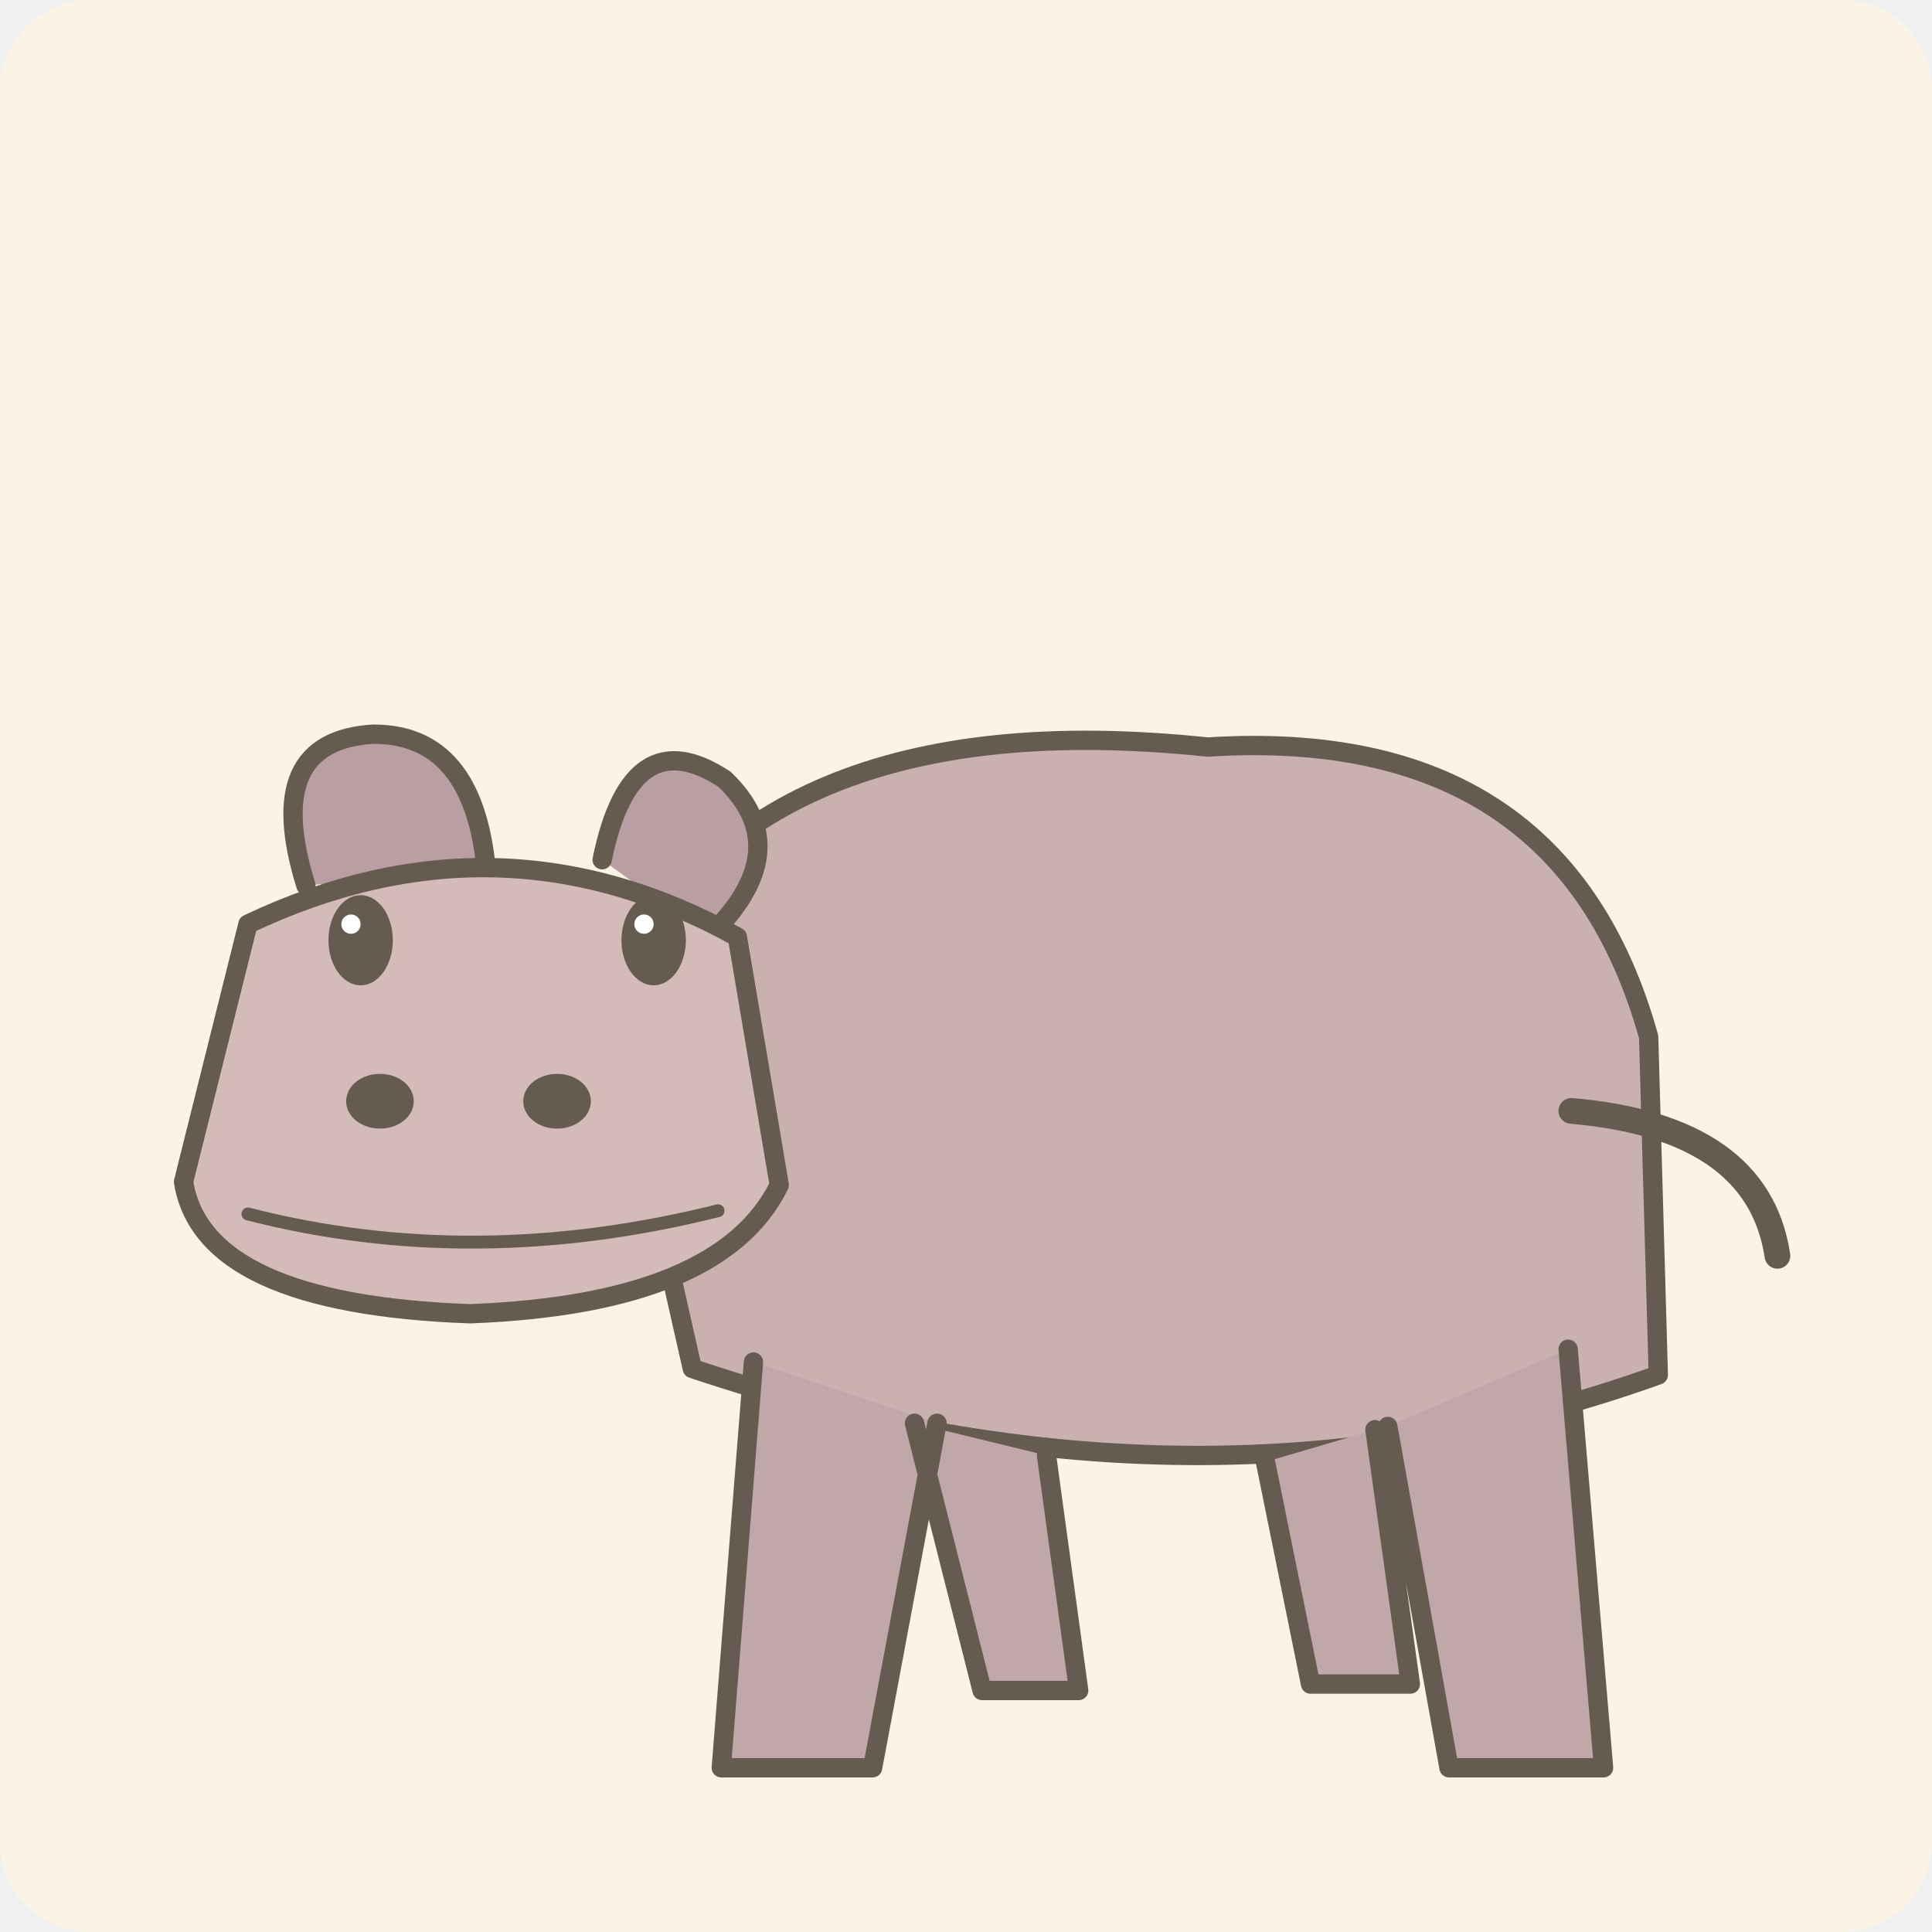
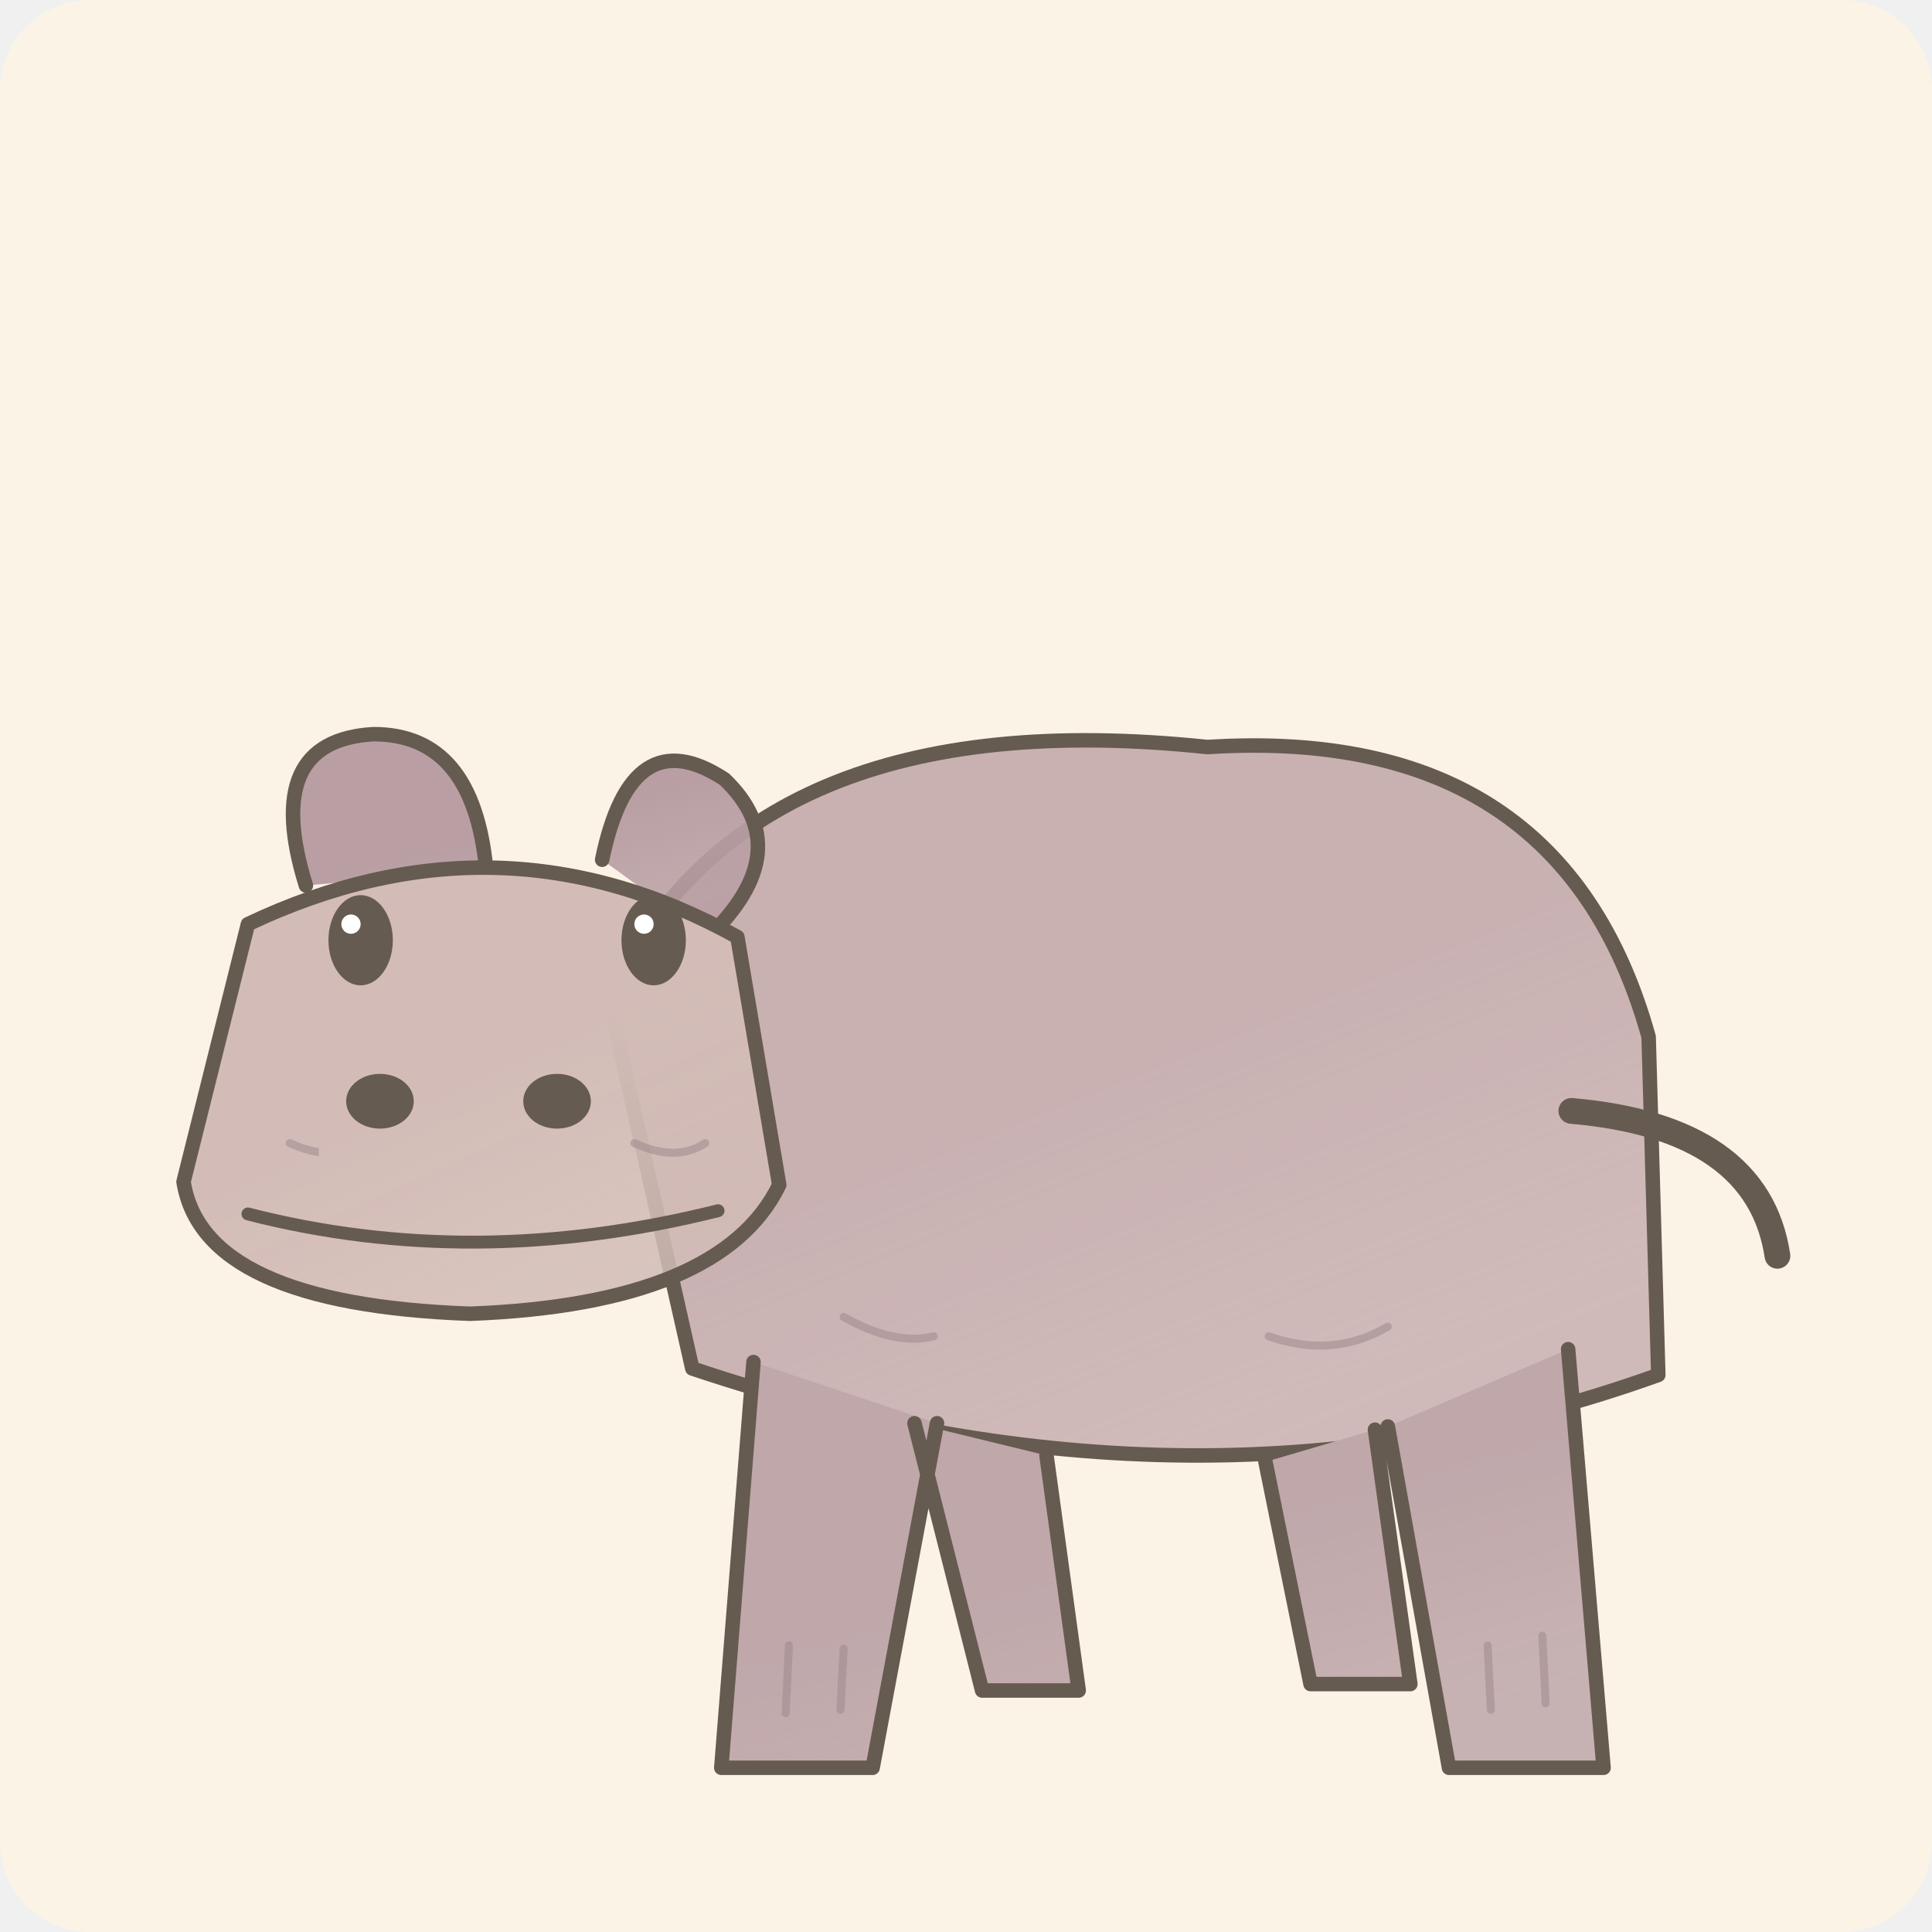
<svg xmlns="http://www.w3.org/2000/svg" viewBox="0 0 600 600" data-full-animal="hippo" data-illustration="complete">
  <rect width="600" height="600" rx="28" fill="#fbf4e6" />
-   <path d="M189 310Q232 217 375 232Q485 225 512 322L515 427Q373 478 215 425Z" fill="#c9b1b2" stroke="#665b50" stroke-width="6" stroke-linecap="round" stroke-linejoin="round" />
-   <path d="M234 423L224 549L271 549L291 442M431 443L450 549L498 549L487 419M284 442L305 525L335 525L325 452M393 454L407 523L438 523L427 444" fill="#bfa7aa" stroke="#665b50" stroke-width="6" stroke-linecap="round" stroke-linejoin="round" />
+   <defs>
+     <linearGradient id="coat-c9b1b2" x1="0" x2=".6" y1="0" y2="1">
+       <stop stop-color="#c9b1b2" />
+       <stop offset=".55" stop-color="#c9b1b2" />
+       <stop offset="1" stop-color="#c9b1b2" stop-opacity=".85" />
+     </linearGradient>
+     <linearGradient id="coat-bfa7aa" x1="0" x2=".6" y1="0" y2="1">
+       <stop stop-color="#bfa7aa" />
+       <stop offset=".55" stop-color="#bfa7aa" />
+       <stop offset="1" stop-color="#bfa7aa" stop-opacity=".85" />
+     </linearGradient>
+     <linearGradient id="coat-b99fa4" x1="0" x2=".6" y1="0" y2="1">
+       <stop stop-color="#b99fa4" />
+       <stop offset=".55" stop-color="#b99fa4" />
+       <stop offset="1" stop-color="#b99fa4" stop-opacity=".85" />
+     </linearGradient>
+     <linearGradient id="coat-d3bcb7" x1="0" x2=".6" y1="0" y2="1">
+       <stop stop-color="#d3bcb7" />
+       <stop offset=".55" stop-color="#d3bcb7" />
+       <stop offset="1" stop-color="#d3bcb7" stop-opacity=".85" />
+     </linearGradient>
+     <mask id="detail-mask">
+       <rect width="600" height="600" fill="white" />
+       <rect x="99" y="325" width="40" height="35" fill="black" />
+       <rect x="154" y="325" width="40" height="35" fill="black" />
+     </mask>
+   </defs>
+   <path d="M189 310Q232 217 375 232Q485 225 512 322L515 427Q373 478 215 425Z" fill="url(#coat-c9b1b2)" stroke="#665b50" stroke-width="4.5" stroke-linecap="round" stroke-linejoin="round" />
+   <path d="M234 423L224 549L271 549L291 442M431 443L450 549L498 549L487 419M284 442L305 525L335 525L325 452M393 454L407 523L438 523L427 444" fill="url(#coat-bfa7aa)" stroke="#665b50" stroke-width="4.5" stroke-linecap="round" stroke-linejoin="round" />
  <path d="M488 345Q546 350 552 390" fill="none" stroke="#665b50" stroke-width="8" stroke-linecap="round" stroke-linejoin="round" />
-   <path d="M95 275Q81 230 116 228Q147 228 151 270M187 267Q196 223 225 242Q248 264 220 291" fill="#b99fa4" stroke="#665b50" stroke-width="6" stroke-linecap="round" stroke-linejoin="round" />
-   <path d="M77 287Q155 250 229 291L242 368Q224 405 146 408Q63 405 57 367Z" fill="#d3bcb7" stroke="#665b50" stroke-width="6" stroke-linecap="round" stroke-linejoin="round" />
+   <path d="M95 275Q81 230 116 228Q147 228 151 270M187 267Q196 223 225 242Q248 264 220 291" fill="url(#coat-b99fa4)" stroke="#665b50" stroke-width="4.5" stroke-linecap="round" stroke-linejoin="round" />
+   <path d="M77 287Q155 250 229 291L242 368Q224 405 146 408Q63 405 57 367Z" fill="url(#coat-d3bcb7)" stroke="#665b50" stroke-width="4.5" stroke-linecap="round" stroke-linejoin="round" />
  <ellipse cx="112" cy="292" rx="10" ry="14" fill="#665b50" />
  <circle cx="109" cy="287" r="3" fill="white" />
  <ellipse cx="203" cy="292" rx="10" ry="14" fill="#665b50" />
  <circle cx="200" cy="287" r="3" fill="white" />
  <path d="M77 377Q147 395 223 376" fill="none" stroke="#665b50" stroke-width="4" stroke-linecap="round" stroke-linejoin="round" />
  <path d="M109 342a9 7 0 1 0 18 0a9 7 0 1 0 -18 0M164 342a9 7 0 1 0 18 0a9 7 0 1 0 -18 0" fill="#665b50" stroke="#665b50" stroke-width="3" stroke-linecap="round" stroke-linejoin="round" />
+   <g mask="url(#detail-mask)" data-coat-details="hippo">
+     <path d="M262 409q16 9 28 6M394 415q20 7 37 -3M245 511l-1 21M262 512l-1 19M462 511l1 20M479 508l1 21M90 355q13 6 22 0M197 355q13 6 22 0" fill="none" stroke="#9f888c" stroke-width="2.5" stroke-linecap="round" opacity=".55" />
+   </g>
</svg>
